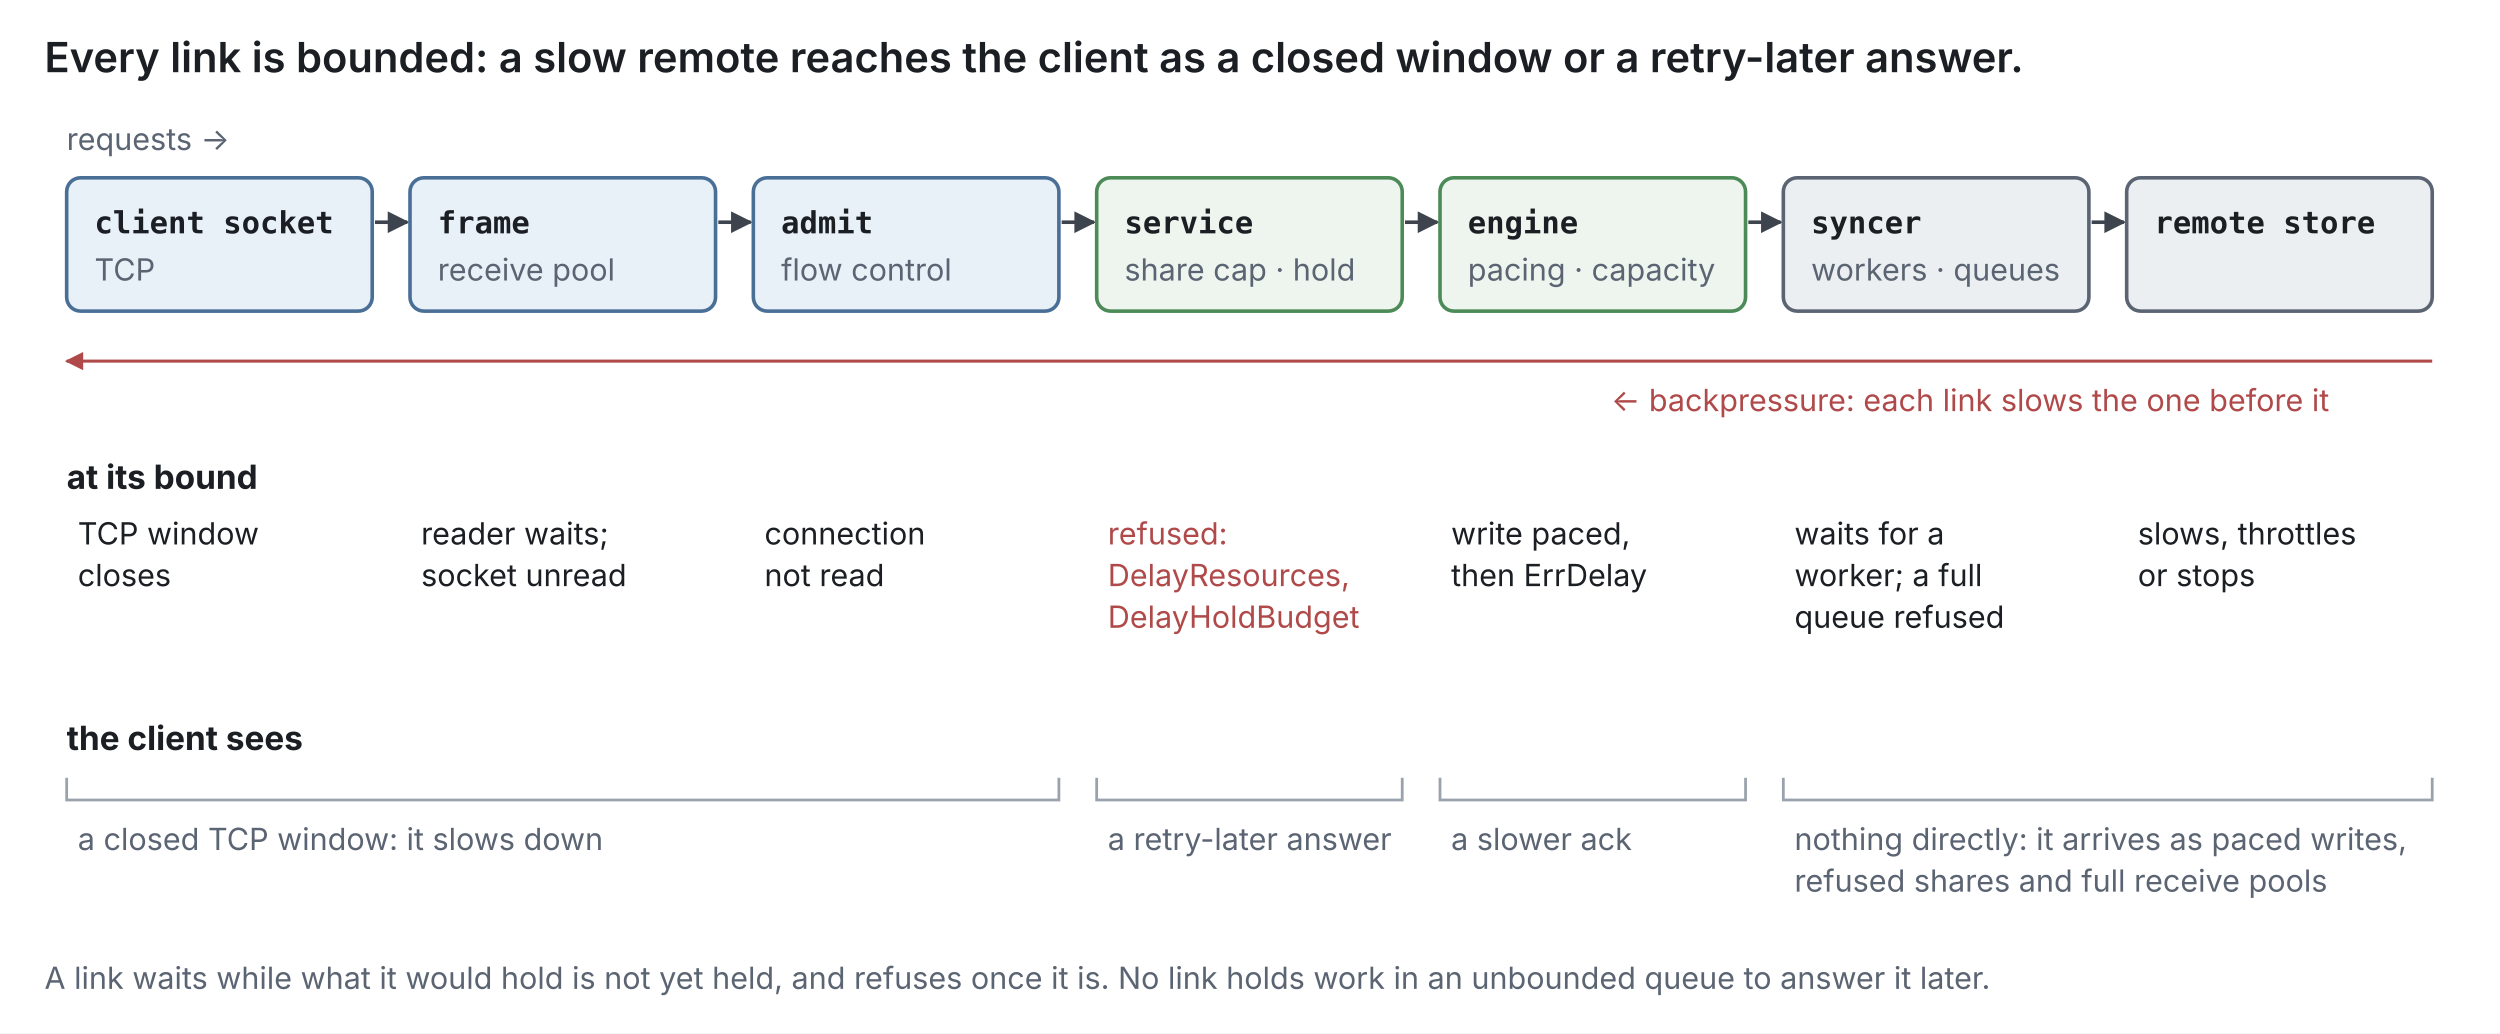
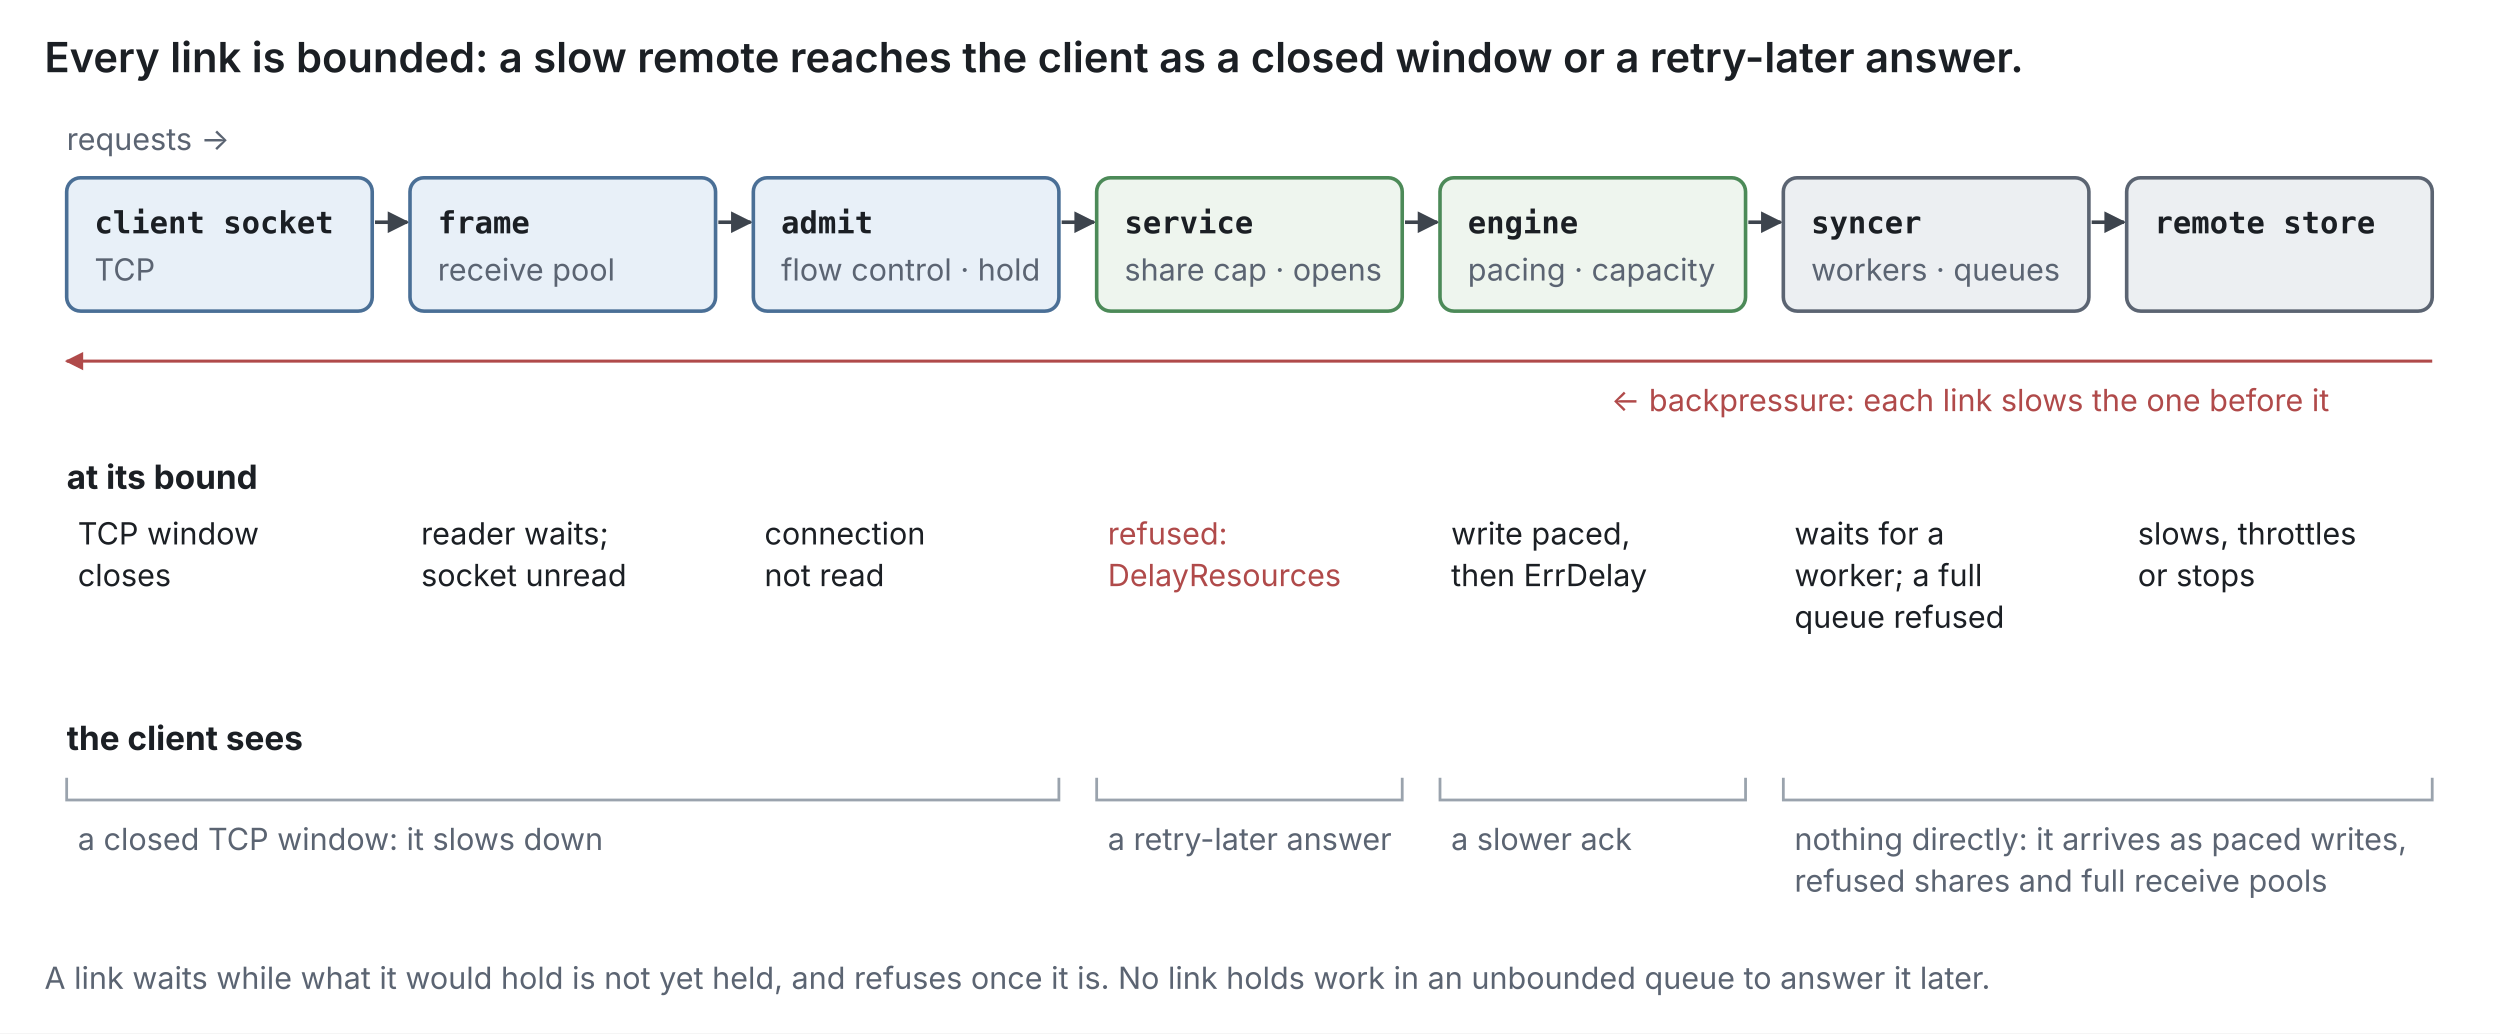
<svg xmlns="http://www.w3.org/2000/svg" viewBox="0 0 900 372" width="900" height="372" font-family="system-ui,-apple-system,Segoe UI,sans-serif">
  <defs>
    <marker id="a" viewBox="0 0 10 10" refX="9" refY="5" markerWidth="6" markerHeight="6" orient="auto-start-reverse">
      <path d="M0,0 L10,5 L0,10 z" fill="#3d444d" />
    </marker>
    <marker id="r" viewBox="0 0 10 10" refX="9" refY="5" markerWidth="6" markerHeight="6" orient="auto-start-reverse">
      <path d="M0,0 L10,5 L0,10 z" fill="#b04a4a" />
    </marker>
    <style>
      .t{font-size:15px;font-weight:600;fill:#1b1f24}.h{font-size:12px;font-weight:700;fill:#1b1f24}
      .s{font-size:11px;fill:#5b6472}.e{font-size:11px;fill:#b04a4a}.k{font-size:11px;fill:#1b1f24}
      .m{font-family:ui-monospace,SFMono-Regular,Menlo,monospace;font-size:11px;font-weight:600;fill:#1b1f24}
      .pr{fill:#e8f0f8;stroke:#4a6f96;stroke-width:1.3}
      .sv{fill:#eef5ee;stroke:#4c8a58;stroke-width:1.3}
      .st{fill:#eceff2;stroke:#5b6472;stroke-width:1.3}
      .am{fill:#fbf3e4;stroke:#b07a2a;stroke-width:1.3}
      .bd{fill:#f8eaea;stroke:#b04a4a;stroke-width:1.3}
      .ln{stroke:#3d444d;stroke-width:1.3;fill:none;marker-end:url(#a)}
      .ex{stroke:#b04a4a;stroke-width:1.1;fill:none;marker-end:url(#r)}
      .zone{fill:none;stroke:#9aa3ad;stroke-width:1;stroke-dasharray:4 3}
    </style>
  </defs>
  <rect width="900" height="372" fill="#ffffff" />
  <text x="16" y="26" class="t">Every link is bounded: a slow remote reaches the client as a closed window or a retry-later answer.</text>
  <text x="24" y="54" class="s">requests →</text>
  <rect x="24.0" y="64" width="110" height="48" rx="5" class="pr" />
  <text x="34.0" y="84" class="m">client socket</text>
  <text x="34.0" y="101" class="s">TCP</text>
  <path d="M135.0,80 L146.6,80" class="ln" />
  <rect x="147.6" y="64" width="110" height="48" rx="5" class="pr" />
  <text x="157.6" y="84" class="m">frame</text>
  <text x="157.6" y="101" class="s">receive pool</text>
  <path d="M258.6,80 L270.2,80" class="ln" />
  <rect x="271.2" y="64" width="110" height="48" rx="5" class="pr" />
  <text x="281.2" y="84" class="m">admit</text>
-   <text x="281.2" y="101" class="s">flow control</text>
+   <text x="281.2" y="101" class="s">flow control · hold</text>
  <path d="M382.2,80 L393.8,80" class="ln" />
  <rect x="394.8" y="64" width="110" height="48" rx="5" class="sv" />
  <text x="404.8" y="84" class="m">service</text>
-   <text x="404.8" y="101" class="s">share cap · hold</text>
+   <text x="404.8" y="101" class="s">share cap · opens</text>
  <path d="M505.8,80 L517.4,80" class="ln" />
  <rect x="518.4" y="64" width="110" height="48" rx="5" class="sv" />
  <text x="528.4" y="84" class="m">engine</text>
  <text x="528.4" y="101" class="s">pacing · capacity</text>
  <path d="M629.4,80 L641.0,80" class="ln" />
  <rect x="642.0" y="64" width="110" height="48" rx="5" class="st" />
  <text x="652.0" y="84" class="m">syncer</text>
  <text x="652.0" y="101" class="s">workers · queues</text>
  <path d="M753.0,80 L764.6,80" class="ln" />
  <rect x="765.6" y="64" width="110" height="48" rx="5" class="st" />
  <text x="775.6" y="84" class="m">remote store</text>
  <path d="M875.6,130 L24.0,130" class="ex" />
  <text x="580" y="148" class="e">← backpressure: each link slows the one before it</text>
  <text x="24" y="176" class="h">at its bound</text>
  <text x="28.0" y="196" class="k">TCP window</text>
  <text x="28.0" y="211" class="k">closes</text>
  <text x="151.6" y="196" class="k">reader waits;</text>
  <text x="151.6" y="211" class="k">socket unread</text>
  <text x="275.2" y="196" class="k">connection</text>
  <text x="275.2" y="211" class="k">not read</text>
  <text x="398.8" y="196" class="e">refused:</text>
-   <text x="398.8" y="211" class="e">DelayResources,</text>
-   <text x="398.8" y="226" class="e">DelayHoldBudget</text>
+   <text x="398.8" y="211" class="e">DelayResources</text>
  <text x="522.4" y="196" class="k">write paced,</text>
  <text x="522.4" y="211" class="k">then ErrDelay</text>
  <text x="646.0" y="196" class="k">waits for a</text>
  <text x="646.0" y="211" class="k">worker; a full</text>
  <text x="646.0" y="226" class="k">queue refused</text>
  <text x="769.6" y="196" class="k">slows, throttles</text>
  <text x="769.6" y="211" class="k">or stops</text>
  <text x="24" y="270" class="h">the client sees</text>
  <path d="M24.0,280 L24.0,288 L381.2,288 L381.2,280" fill="none" stroke="#9aa3ad" stroke-width="1" />
  <text x="28.0" y="306" class="s">a closed TCP window: it slows down</text>
  <path d="M394.8,280 L394.8,288 L504.8,288 L504.8,280" fill="none" stroke="#9aa3ad" stroke-width="1" />
  <text x="398.8" y="306" class="s">a retry-later answer</text>
  <path d="M518.4,280 L518.4,288 L628.4,288 L628.4,280" fill="none" stroke="#9aa3ad" stroke-width="1" />
  <text x="522.4" y="306" class="s">a slower ack</text>
  <path d="M642.0,280 L642.0,288 L875.6,288 L875.6,280" fill="none" stroke="#9aa3ad" stroke-width="1" />
  <text x="646.0" y="306" class="s">nothing directly: it arrives as paced writes,</text>
  <text x="646.0" y="321" class="s">refused shares and full receive pools</text>
  <text x="16" y="356" class="s">A link waits while what it would hold is not yet held, and refuses once it is. No link holds work in an unbounded queue to answer it later.</text>
</svg>
